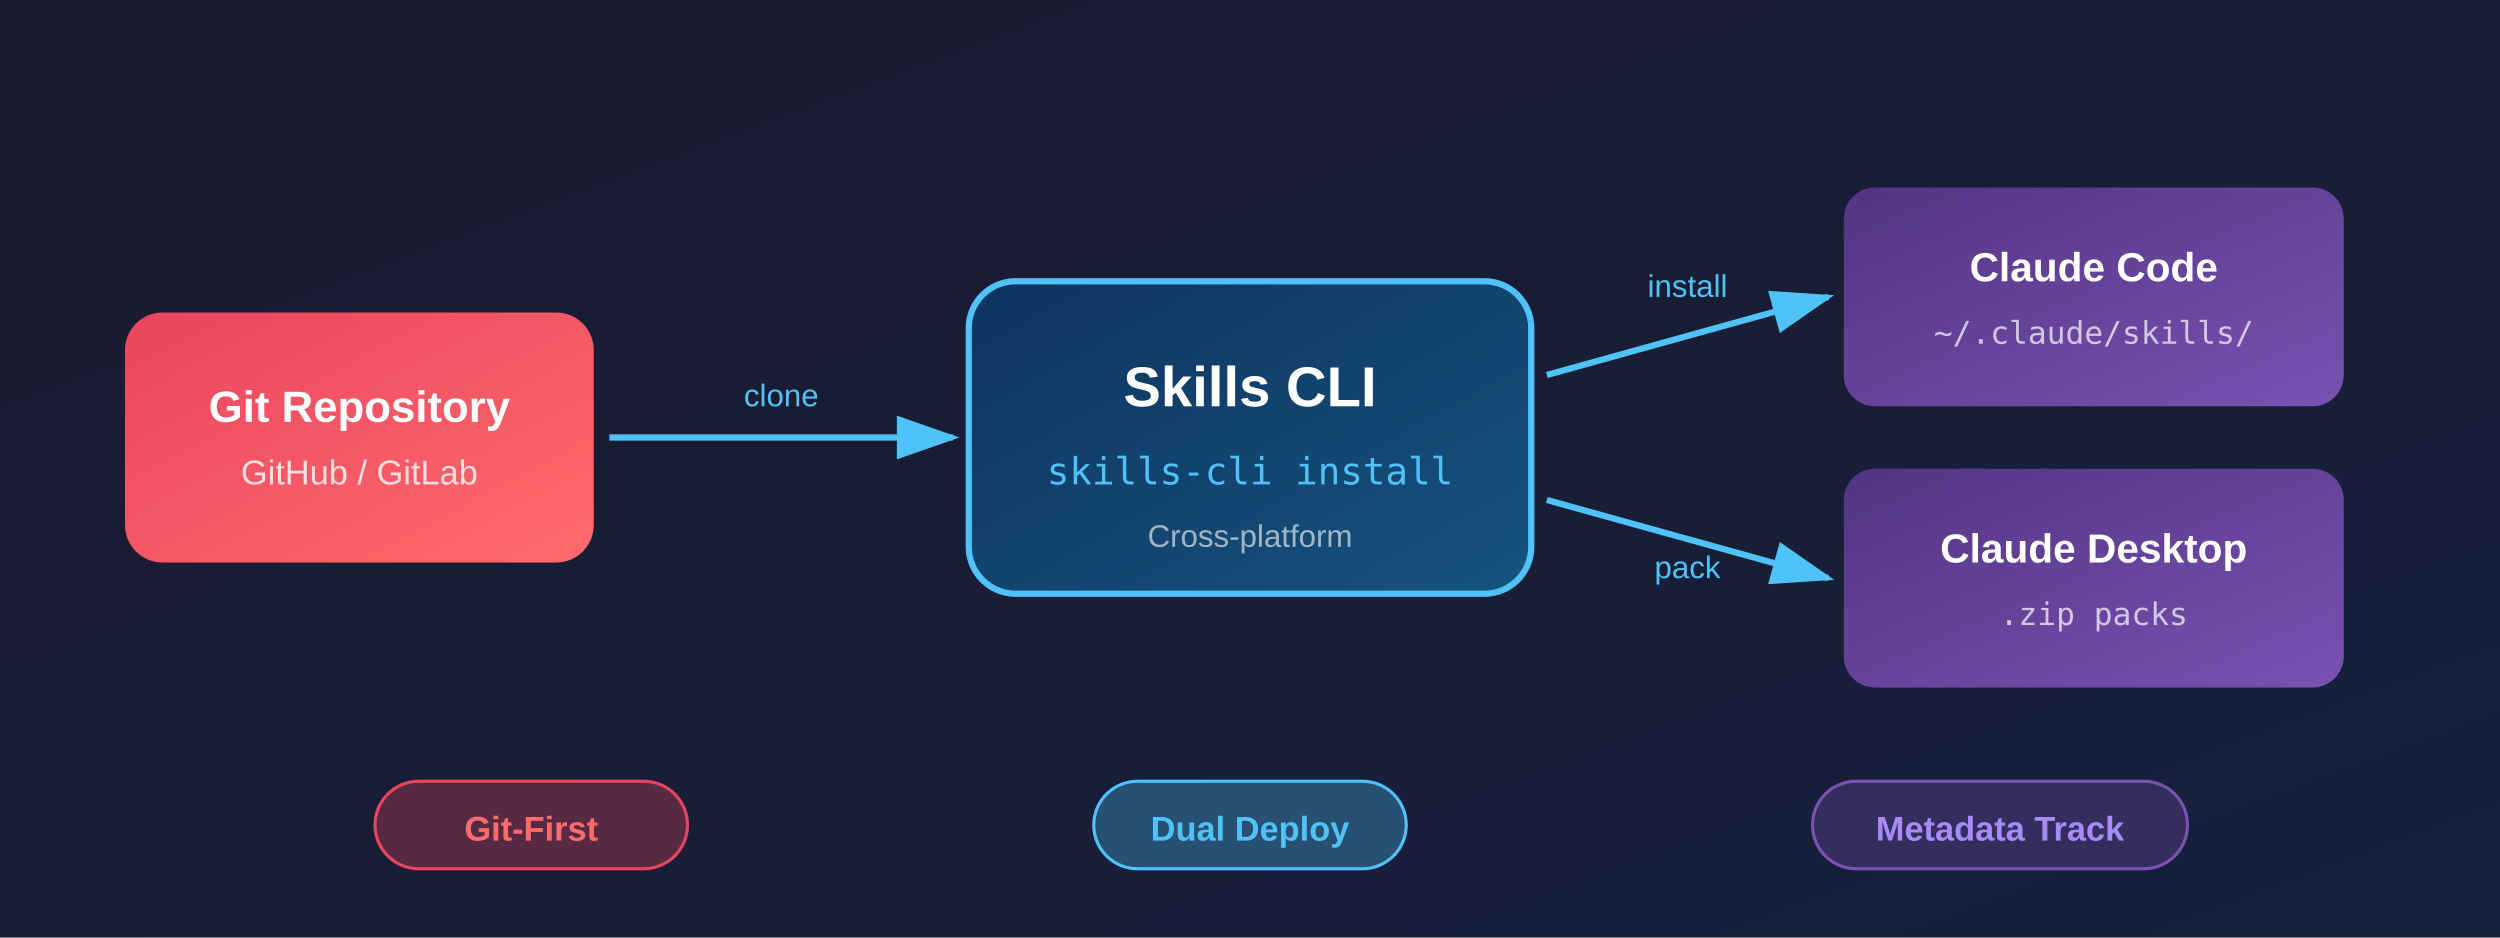
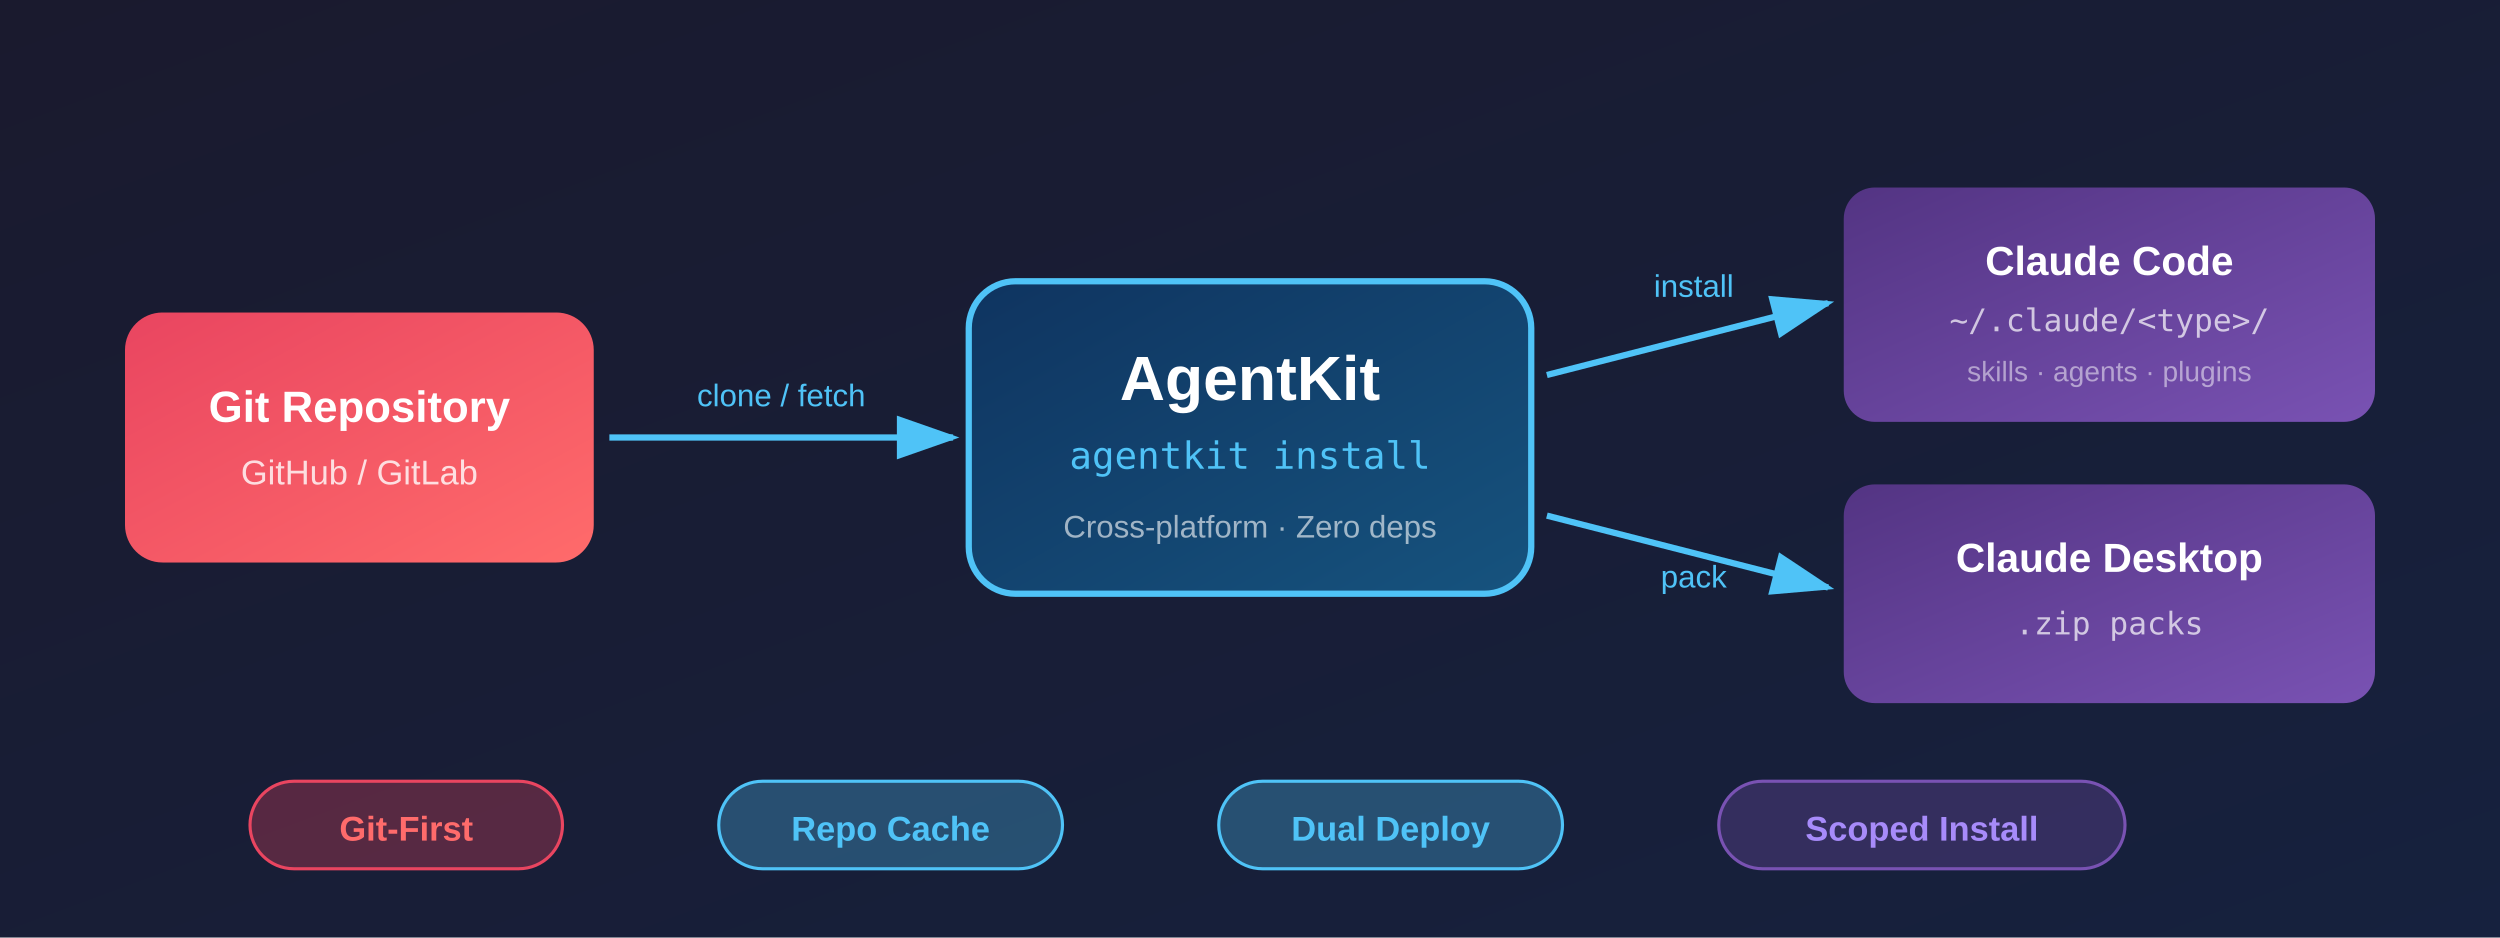
<svg xmlns="http://www.w3.org/2000/svg" viewBox="0 0 800 300">
  <defs>
    <linearGradient id="bg" x1="0%" y1="0%" x2="100%" y2="100%">
      <stop offset="0%" style="stop-color:#1a1a2e" />
      <stop offset="100%" style="stop-color:#16213e" />
    </linearGradient>
    <linearGradient id="box1" x1="0%" y1="0%" x2="100%" y2="100%">
      <stop offset="0%" style="stop-color:#e94560" />
      <stop offset="100%" style="stop-color:#ff6b6b" />
    </linearGradient>
    <linearGradient id="box2" x1="0%" y1="0%" x2="100%" y2="100%">
      <stop offset="0%" style="stop-color:#0f3460" />
      <stop offset="100%" style="stop-color:#16537e" />
    </linearGradient>
    <linearGradient id="box3" x1="0%" y1="0%" x2="100%" y2="100%">
      <stop offset="0%" style="stop-color:#533483" />
      <stop offset="100%" style="stop-color:#7952b3" />
    </linearGradient>
+     <marker id="arrowhead" markerWidth="10" markerHeight="7" refX="9" refY="3.5" orient="auto">
+       <polygon points="0 0, 10 3.5, 0 7" fill="#4fc3f7" />
+     </marker>
  </defs>
  <rect width="800" height="300" fill="url(#bg)" />
  <rect x="40" y="100" width="150" height="80" rx="12" fill="url(#box1)" />
  <text x="115" y="135" text-anchor="middle" fill="white" font-family="Arial, sans-serif" font-size="14" font-weight="bold">Git Repository</text>
  <text x="115" y="155" text-anchor="middle" fill="rgba(255,255,255,0.8)" font-family="Arial, sans-serif" font-size="11">GitHub / GitLab</text>
  <rect x="310" y="90" width="180" height="100" rx="15" fill="url(#box2)" stroke="#4fc3f7" stroke-width="2" />
-   <text x="400" y="130" text-anchor="middle" fill="white" font-family="Arial, sans-serif" font-size="18" font-weight="bold">Skills CLI</text>
-   <text x="400" y="155" text-anchor="middle" fill="#4fc3f7" font-family="monospace" font-size="12">skills-cli install</text>
-   <text x="400" y="175" text-anchor="middle" fill="rgba(255,255,255,0.6)" font-family="Arial, sans-serif" font-size="10">Cross-platform</text>
-   <rect x="590" y="60" width="160" height="70" rx="10" fill="url(#box3)" />
-   <text x="670" y="90" text-anchor="middle" fill="white" font-family="Arial, sans-serif" font-size="13" font-weight="bold">Claude Code</text>
-   <text x="670" y="110" text-anchor="middle" fill="rgba(255,255,255,0.7)" font-family="monospace" font-size="10">~/.claude/skills/</text>
-   <rect x="590" y="150" width="160" height="70" rx="10" fill="url(#box3)" />
-   <text x="670" y="180" text-anchor="middle" fill="white" font-family="Arial, sans-serif" font-size="13" font-weight="bold">Claude Desktop</text>
-   <text x="670" y="200" text-anchor="middle" fill="rgba(255,255,255,0.7)" font-family="monospace" font-size="10">.zip packs</text>
-   <defs>
-     <marker id="arrowhead" markerWidth="10" markerHeight="7" refX="9" refY="3.5" orient="auto">
-       <polygon points="0 0, 10 3.5, 0 7" fill="#4fc3f7" />
-     </marker>
-   </defs>
+   <text x="400" y="128" text-anchor="middle" fill="white" font-family="Arial, sans-serif" font-size="20" font-weight="bold">AgentKit</text>
+   <text x="400" y="150" text-anchor="middle" fill="#4fc3f7" font-family="monospace" font-size="12">agentkit install</text>
+   <text x="400" y="172" text-anchor="middle" fill="rgba(255,255,255,0.6)" font-family="Arial, sans-serif" font-size="10">Cross-platform · Zero deps</text>
+   <rect x="590" y="60" width="170" height="75" rx="10" fill="url(#box3)" />
+   <text x="675" y="88" text-anchor="middle" fill="white" font-family="Arial, sans-serif" font-size="13" font-weight="bold">Claude Code</text>
+   <text x="675" y="106" text-anchor="middle" fill="rgba(255,255,255,0.7)" font-family="monospace" font-size="10">~/.claude/&lt;type&gt;/</text>
+   <text x="675" y="122" text-anchor="middle" fill="rgba(255,255,255,0.5)" font-family="Arial, sans-serif" font-size="9">skills · agents · plugins</text>
+   <rect x="590" y="155" width="170" height="70" rx="10" fill="url(#box3)" />
+   <text x="675" y="183" text-anchor="middle" fill="white" font-family="Arial, sans-serif" font-size="13" font-weight="bold">Claude Desktop</text>
+   <text x="675" y="203" text-anchor="middle" fill="rgba(255,255,255,0.7)" font-family="monospace" font-size="10">.zip packs</text>
  <line x1="195" y1="140" x2="305" y2="140" stroke="#4fc3f7" stroke-width="2" marker-end="url(#arrowhead)" />
-   <text x="250" y="130" text-anchor="middle" fill="#4fc3f7" font-family="Arial, sans-serif" font-size="10">clone</text>
-   <line x1="495" y1="120" x2="585" y2="95" stroke="#4fc3f7" stroke-width="2" marker-end="url(#arrowhead)" />
-   <text x="540" y="95" text-anchor="middle" fill="#4fc3f7" font-family="Arial, sans-serif" font-size="10">install</text>
-   <line x1="495" y1="160" x2="585" y2="185" stroke="#4fc3f7" stroke-width="2" marker-end="url(#arrowhead)" />
-   <text x="540" y="185" text-anchor="middle" fill="#4fc3f7" font-family="Arial, sans-serif" font-size="10">pack</text>
-   <rect x="120" y="250" width="100" height="28" rx="14" fill="rgba(233,69,96,0.3)" stroke="#e94560" stroke-width="1" />
-   <text x="170" y="269" text-anchor="middle" fill="#ff6b6b" font-family="Arial, sans-serif" font-size="11" font-weight="bold">Git-First</text>
-   <rect x="350" y="250" width="100" height="28" rx="14" fill="rgba(79,195,247,0.3)" stroke="#4fc3f7" stroke-width="1" />
-   <text x="400" y="269" text-anchor="middle" fill="#4fc3f7" font-family="Arial, sans-serif" font-size="11" font-weight="bold">Dual Deploy</text>
-   <rect x="580" y="250" width="120" height="28" rx="14" fill="rgba(121,82,179,0.3)" stroke="#7952b3" stroke-width="1" />
-   <text x="640" y="269" text-anchor="middle" fill="#a78bfa" font-family="Arial, sans-serif" font-size="11" font-weight="bold">Metadata Track</text>
+   <text x="250" y="130" text-anchor="middle" fill="#4fc3f7" font-family="Arial, sans-serif" font-size="10">clone / fetch</text>
+   <line x1="495" y1="120" x2="585" y2="97" stroke="#4fc3f7" stroke-width="2" marker-end="url(#arrowhead)" />
+   <text x="542" y="95" text-anchor="middle" fill="#4fc3f7" font-family="Arial, sans-serif" font-size="10">install</text>
+   <line x1="495" y1="165" x2="585" y2="188" stroke="#4fc3f7" stroke-width="2" marker-end="url(#arrowhead)" />
+   <text x="542" y="188" text-anchor="middle" fill="#4fc3f7" font-family="Arial, sans-serif" font-size="10">pack</text>
+   <rect x="80" y="250" width="100" height="28" rx="14" fill="rgba(233,69,96,0.3)" stroke="#e94560" stroke-width="1" />
+   <text x="130" y="269" text-anchor="middle" fill="#ff6b6b" font-family="Arial, sans-serif" font-size="11" font-weight="bold">Git-First</text>
+   <rect x="230" y="250" width="110" height="28" rx="14" fill="rgba(79,195,247,0.3)" stroke="#4fc3f7" stroke-width="1" />
+   <text x="285" y="269" text-anchor="middle" fill="#4fc3f7" font-family="Arial, sans-serif" font-size="11" font-weight="bold">Repo Cache</text>
+   <rect x="390" y="250" width="110" height="28" rx="14" fill="rgba(79,195,247,0.3)" stroke="#4fc3f7" stroke-width="1" />
+   <text x="445" y="269" text-anchor="middle" fill="#4fc3f7" font-family="Arial, sans-serif" font-size="11" font-weight="bold">Dual Deploy</text>
+   <rect x="550" y="250" width="130" height="28" rx="14" fill="rgba(121,82,179,0.3)" stroke="#7952b3" stroke-width="1" />
+   <text x="615" y="269" text-anchor="middle" fill="#a78bfa" font-family="Arial, sans-serif" font-size="11" font-weight="bold">Scoped Install</text>
</svg>
